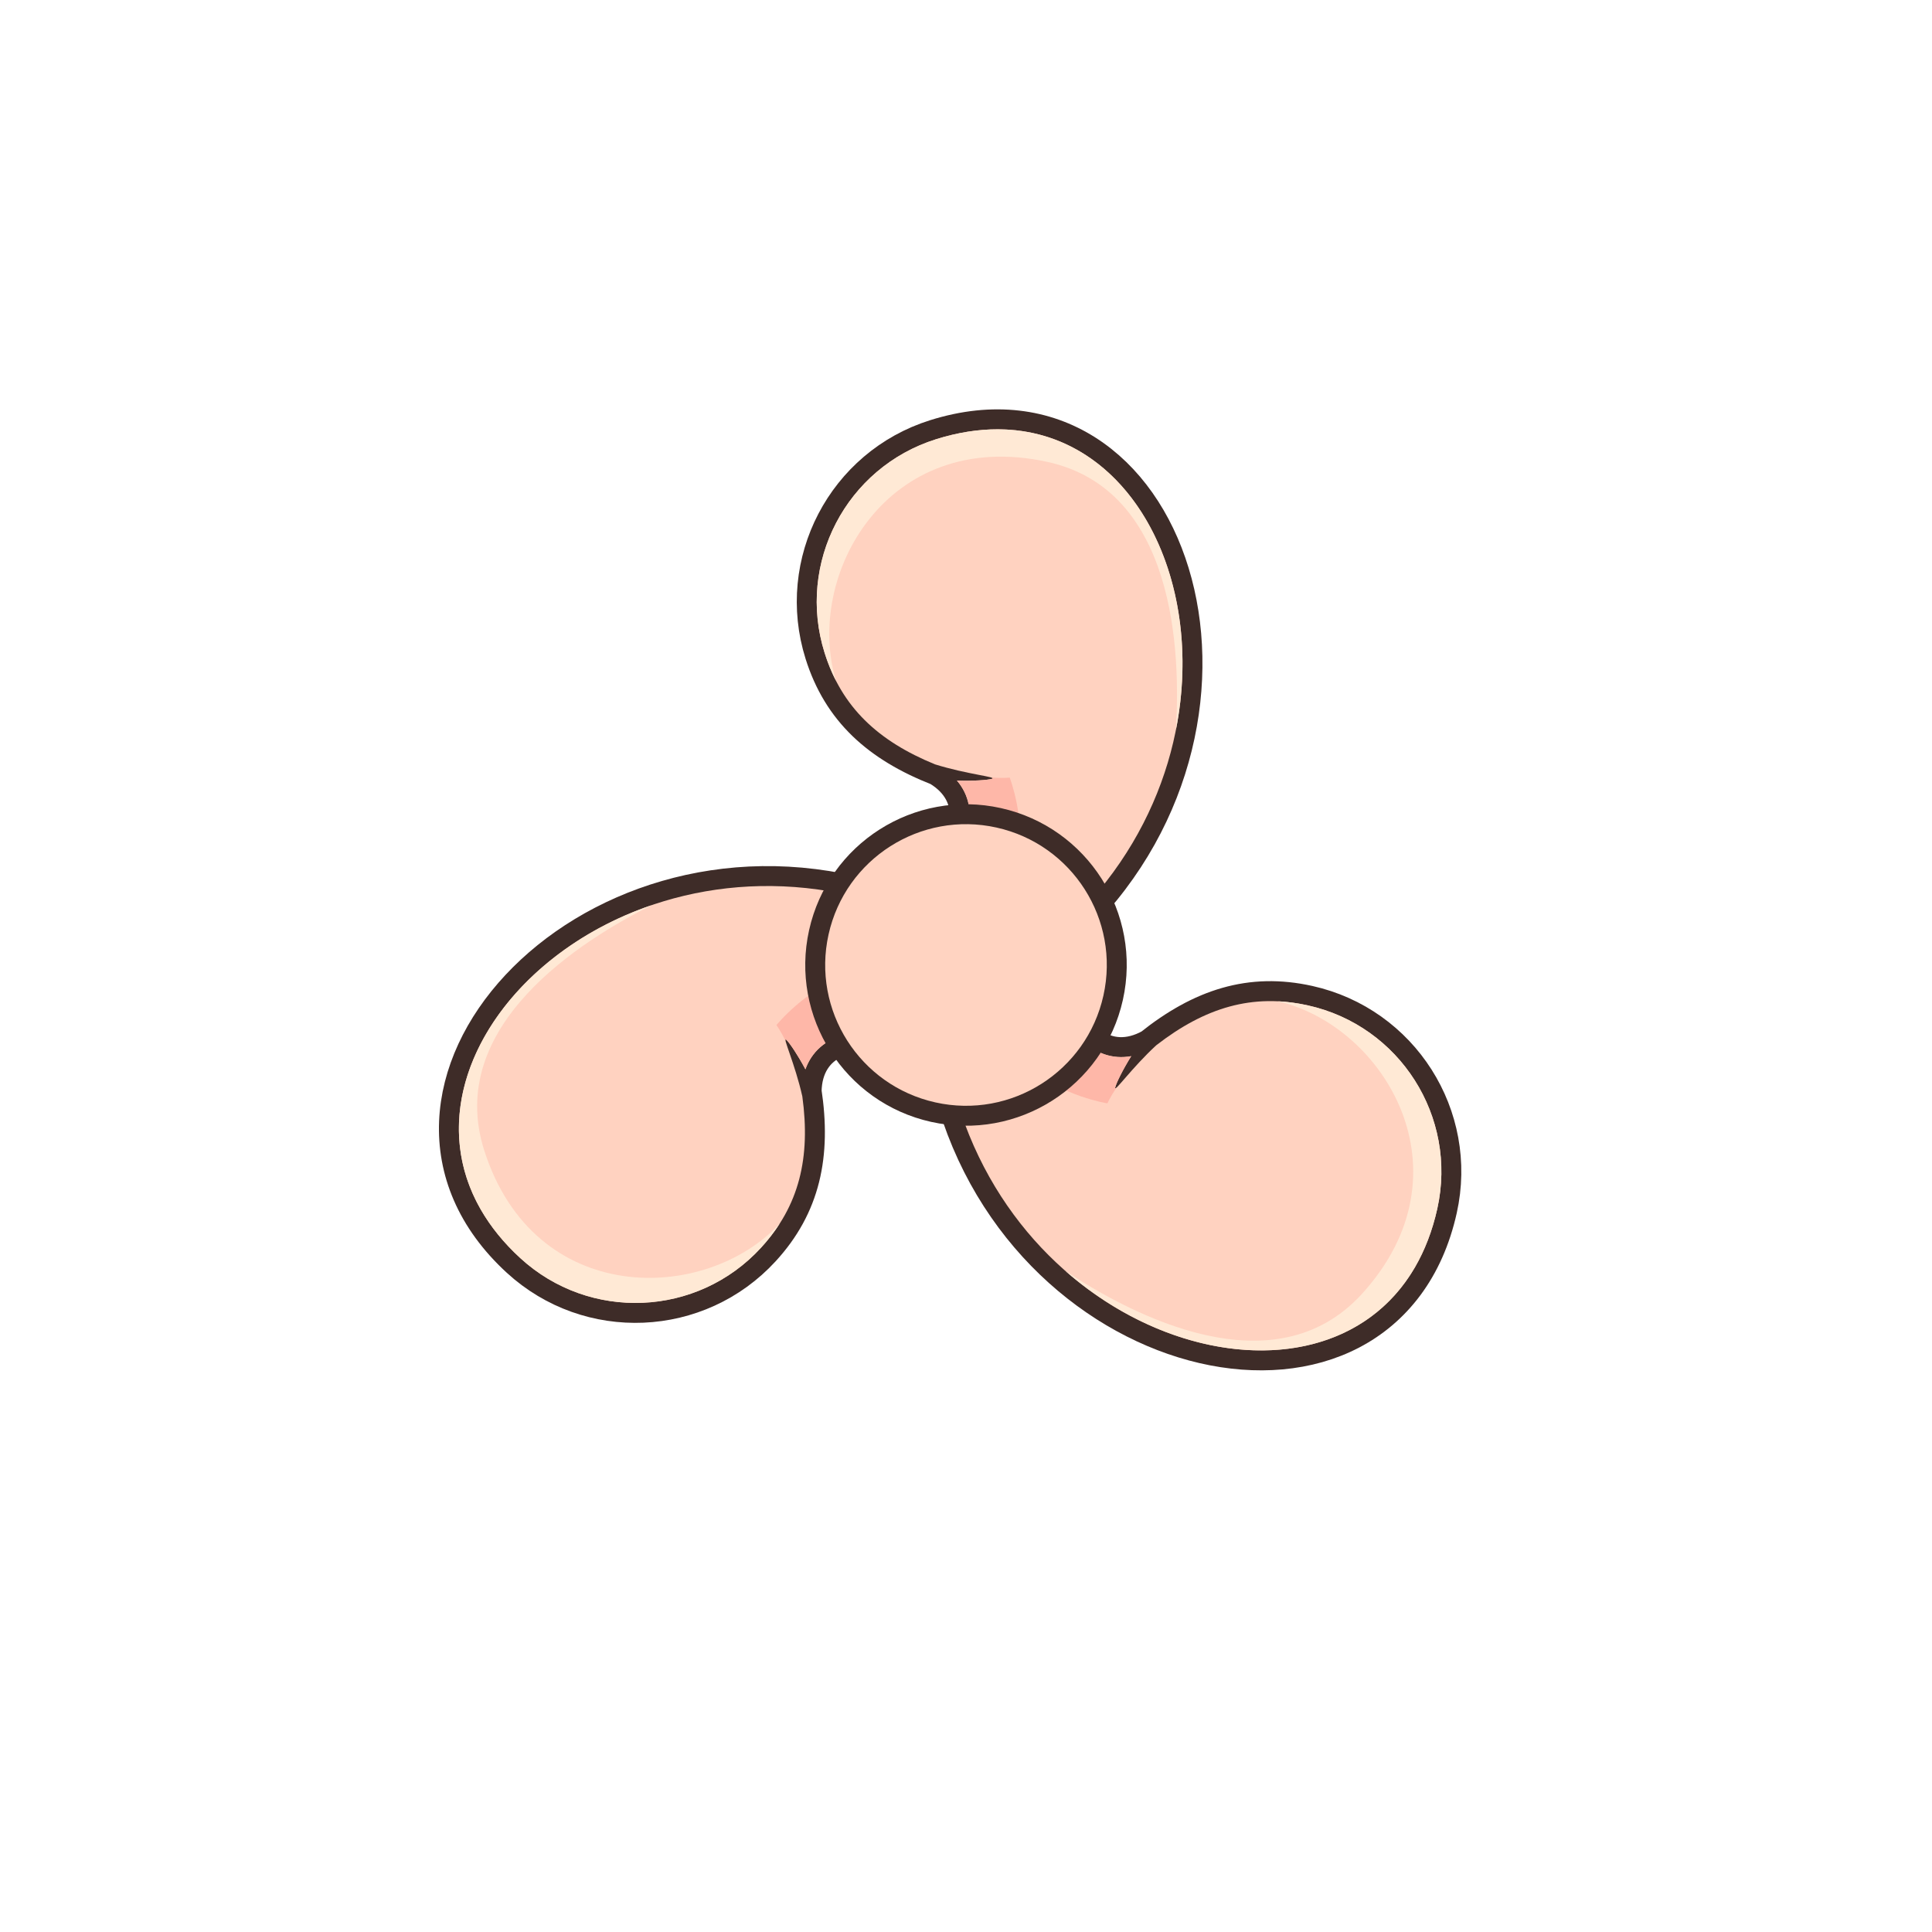
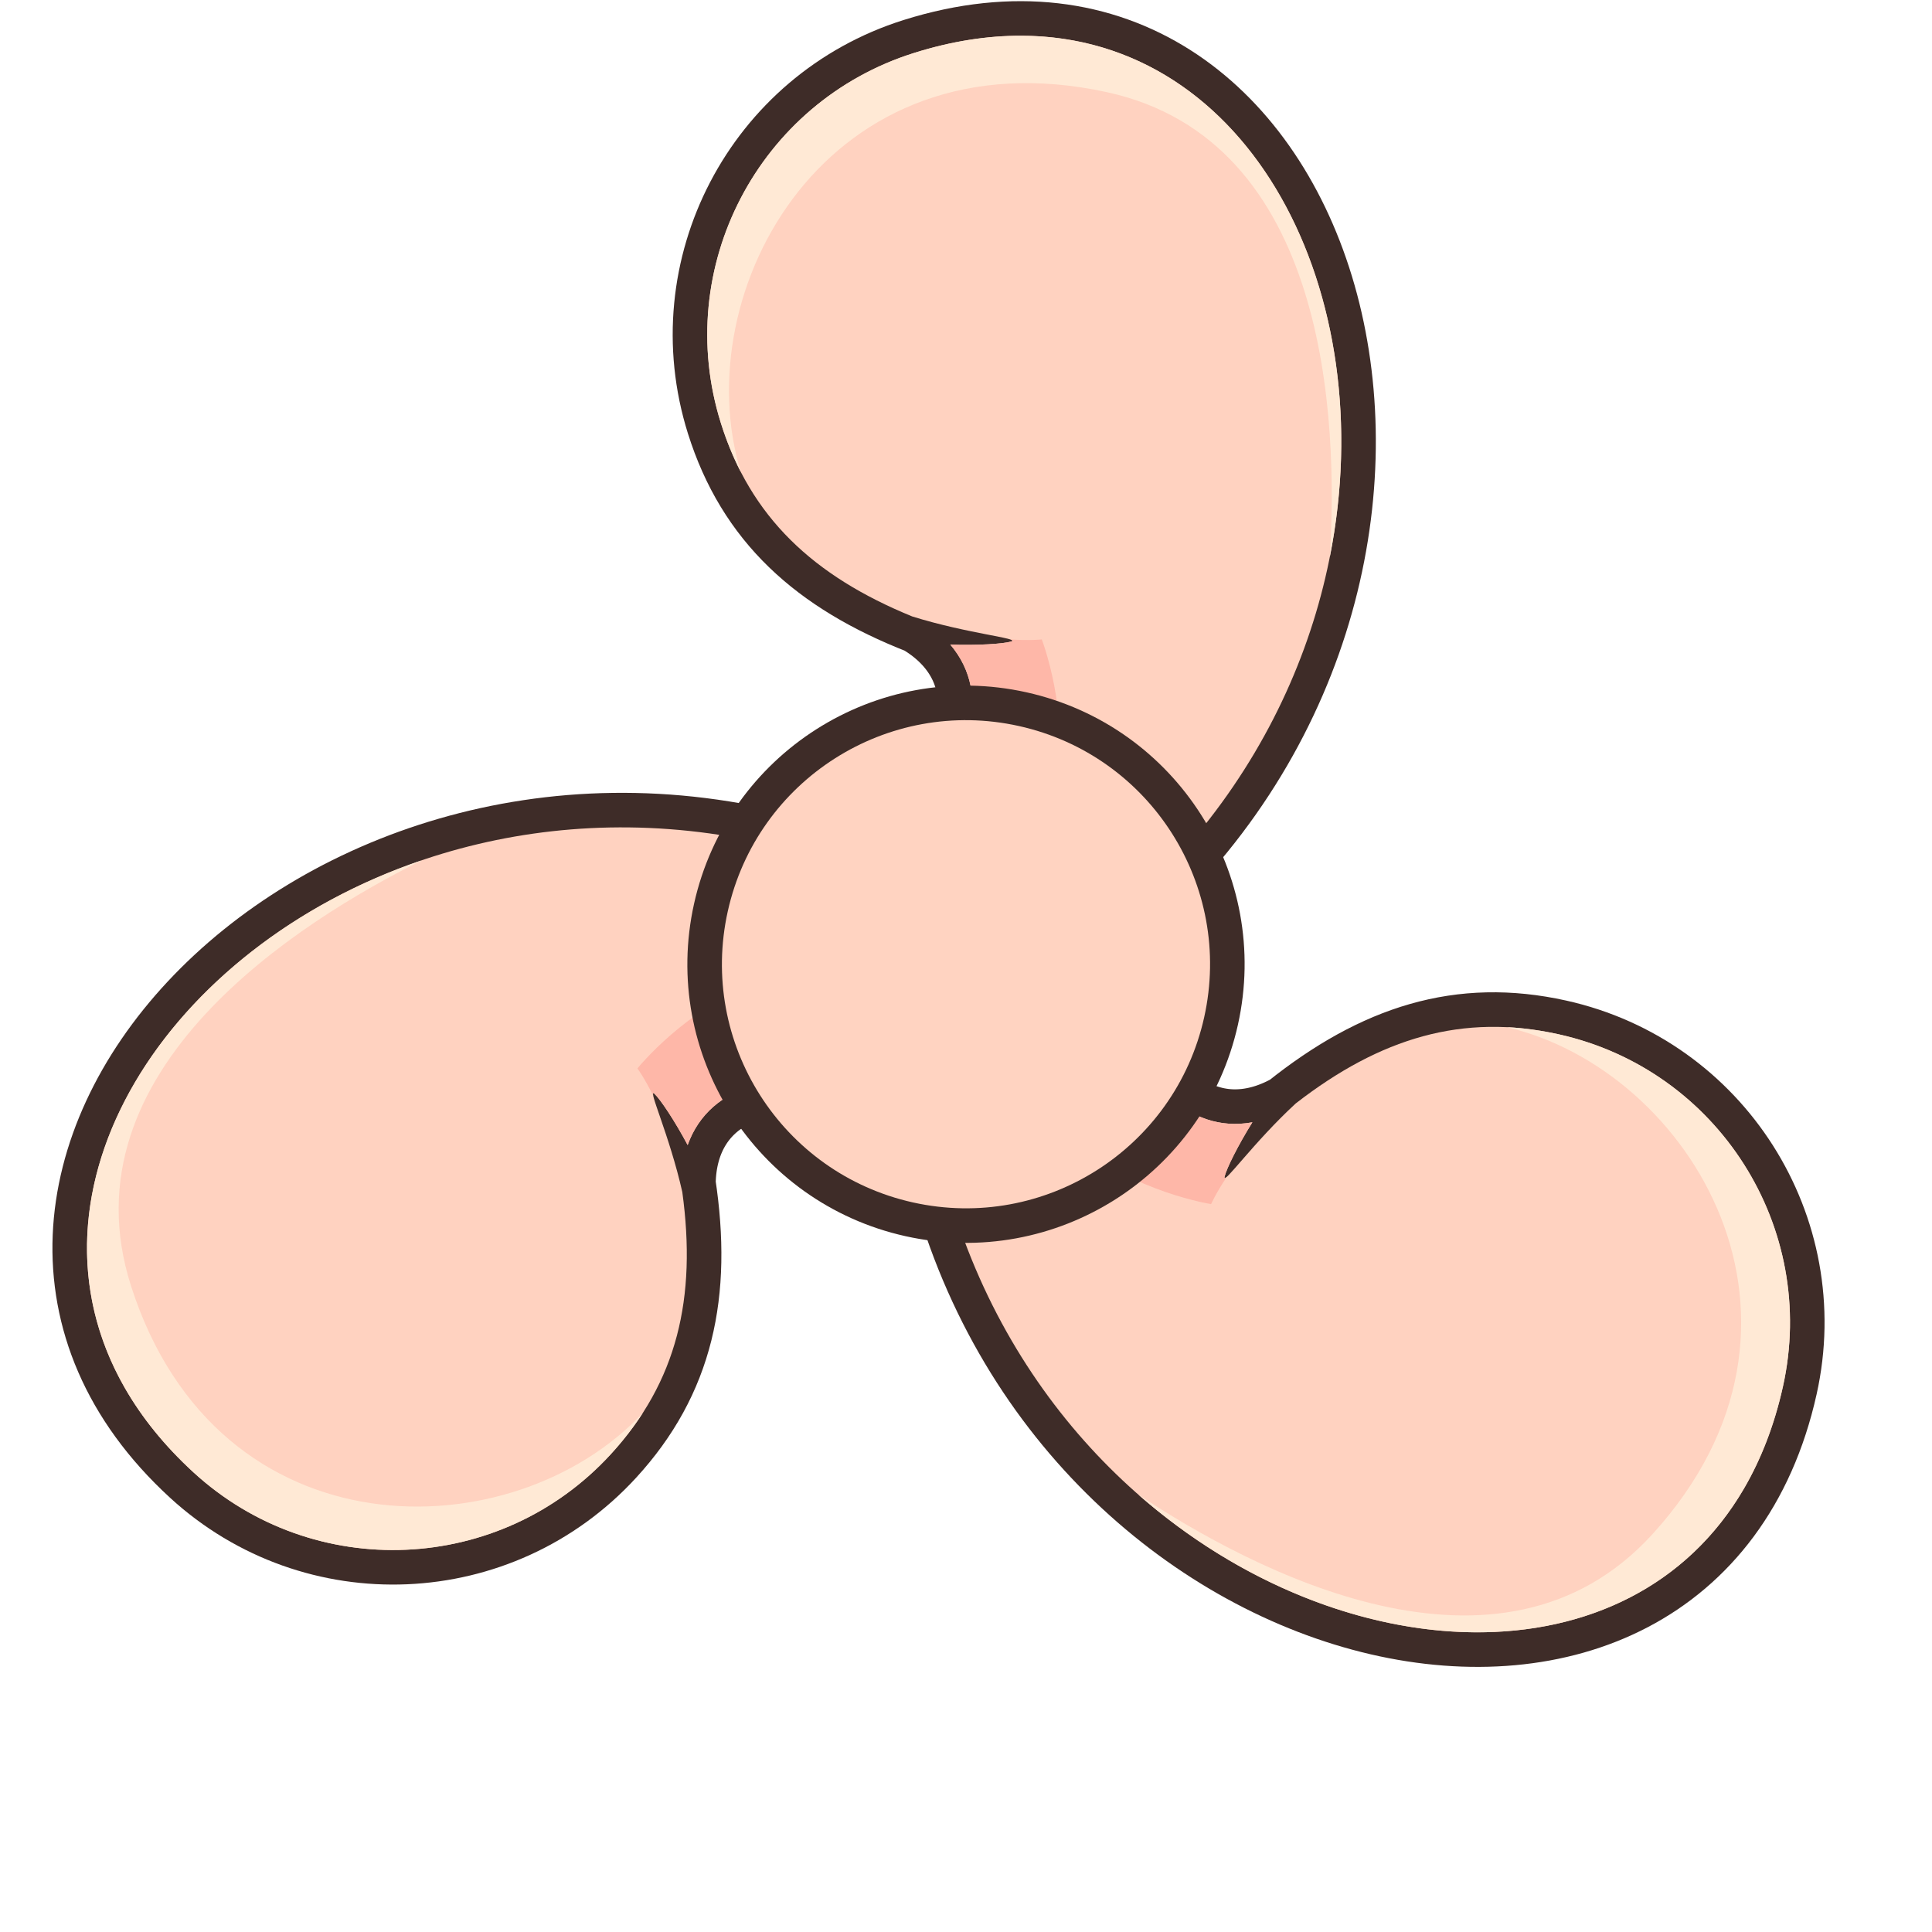
<svg xmlns="http://www.w3.org/2000/svg" width="2048" height="2048" viewBox="0 0 100 100">
-   <g transform="translate(50,50) scale(0.6) translate(-50,-50)">
+   <g transform="translate(50,50) scale(1.04) translate(-50,-50)">
    <g transform="translate(-3820.993,1171.07)">
      <g transform="matrix(0.3250272,0,0,0.3250272,3698.503,-1334.446)">
        <g id="blade-top" transform="translate(484.2453,648.1437)">
          <path id="blade-top-outline" fill="#3e2c28" stroke="#3e2c28" stroke-width="10.583" d="m 38.492,-131.463 c -23.822,7.491 -37.061,32.875 -29.57,56.697 4.645,14.771 14.649,23.869 30.495,30.07 11.992,7.114 10.234,21.406 -3.365,31.342 -6.484,5.721 -4.819,17.117 2.386,18.752 10.566,2.398 34.698,-10.338 36.754,-9.89 C 129.99,-59.18 100.058,-150.823 38.492,-131.463 Z" />
          <path id="blade-top-fill" fill="#ffd2c0" d="m 207.594,-577 c -19.548,-0.054 -40.31,3.109 -62.125,9.969 -90.036,28.312 -140.062,124.245 -111.75,214.281 17.108,54.406 53.479,88.453 110.75,111.844 31.965,9.982 62.988,12.723 57.312,14.469 -4.52,1.391 -19.542,2.346 -35.312,1.812 24.65,28.942 13.131,72.325 -30.219,104 -24.508,21.621 -18.197,64.696 9.031,70.875 39.936,9.063 131.135,-39.068 138.906,-37.375 C 471.882,-274.439 396.553,-576.476 207.594,-577 Z" transform="matrix(0.2645833,0,0,0.2645833,-6.3049604e-6,18.56249)" />
          <path id="blade-top-shadow" fill="#feb7a8" d="m 201.094,-227.625 c 1.457,0.469 1.806,0.843 0.688,1.188 -4.52,1.391 -19.542,2.346 -35.312,1.812 24.65,28.942 13.131,72.325 -30.219,104 -24.508,21.621 -18.197,64.696 9.031,70.875 7.295,1.655 16.292,1.415 26.188,-0.094 23.942,-20.637 49.875,-59.088 56.125,-92.125 8.213,-43.409 -8.188,-85.656 -8.188,-85.656 0,0 -6.41,0.792 -18.312,0 z" transform="matrix(0.2645833,0,0,0.2645833,-6.3049604e-6,18.56249)" />
          <path id="blade-top-highlight" fill="#ffe9d5" d="m 207.594,-577 c -19.548,-0.054 -40.31,3.109 -62.125,9.969 -90.036,28.312 -140.062,124.245 -111.75,214.281 3.17,10.082 6.996,19.473 11.5,28.219 -32.022,-104.796 50.337,-254.898 211.719,-219.844 128.425,27.896 134.047,190.316 129.156,269.125 30.436,-153.153 -46.17,-301.383 -178.5,-301.75 z" transform="matrix(0.2645833,0,0,0.2645833,-6.3049604e-6,18.56249)" />
        </g>
        <g id="blade-left" transform="rotate(-120,475.2837,193.3374)">
          <path id="blade-left-outline" fill="#3e2c28" stroke="#3e2c28" stroke-width="10.583" d="m 38.492,-131.463 c -23.822,7.491 -37.061,32.875 -29.57,56.697 4.645,14.771 14.649,23.869 30.495,30.07 11.992,7.114 10.234,21.406 -3.365,31.342 -6.484,5.721 -4.819,17.117 2.386,18.752 10.566,2.398 34.698,-10.338 36.754,-9.89 C 129.99,-59.18 100.058,-150.823 38.492,-131.463 Z" />
          <path id="blade-left-fill" fill="#ffd2c0" transform="matrix(0.2645833,0,0,0.2645833,-6.3049604e-6,18.56249)" d="m 207.594,-577 c -19.548,-0.054 -40.31,3.109 -62.125,9.969 -90.036,28.312 -140.062,124.245 -111.75,214.281 17.108,54.406 53.479,88.453 110.75,111.844 31.965,9.982 62.988,12.723 57.312,14.469 -4.52,1.391 -19.542,2.346 -35.312,1.812 24.65,28.942 13.131,72.325 -30.219,104 -24.508,21.621 -18.197,64.696 9.031,70.875 39.936,9.063 131.135,-39.068 138.906,-37.375 C 471.882,-274.439 396.553,-576.476 207.594,-577 Z" />
          <path id="blade-left-shadow" fill="#feb7a8" transform="matrix(0.2645833,0,0,0.2645833,-6.3049604e-6,18.56249)" d="m 201.094,-227.625 c 1.457,0.469 1.806,0.843 0.688,1.188 -4.52,1.391 -19.542,2.346 -35.312,1.812 24.65,28.942 13.131,72.325 -30.219,104 -24.508,21.621 -18.197,64.696 9.031,70.875 7.295,1.655 16.292,1.415 26.188,-0.094 23.942,-20.637 49.875,-59.088 56.125,-92.125 8.213,-43.409 -8.188,-85.656 -8.188,-85.656 0,0 -6.41,0.792 -18.312,0 z" />
          <path id="blade-left-highlight" fill="#ffe9d5" transform="matrix(0.2645833,0,0,0.2645833,-6.3049604e-6,18.56249)" d="m 207.594,-577 c -19.548,-0.054 -40.31,3.109 -62.125,9.969 -90.036,28.312 -140.062,124.245 -111.75,214.281 3.17,10.082 6.996,19.473 11.5,28.219 -32.022,-104.796 50.337,-254.898 211.719,-219.844 128.425,27.896 134.047,190.316 129.156,269.125 30.436,-153.153 -46.17,-301.383 -178.5,-301.75 z" />
        </g>
        <g id="blade-right" transform="rotate(120,101.0778,472.9166)">
          <path id="blade-right-outline" fill="#3e2c28" stroke="#3e2c28" stroke-width="10.583" d="m 38.492,-131.463 c -23.822,7.491 -37.061,32.875 -29.57,56.697 4.645,14.771 14.649,23.869 30.495,30.07 11.992,7.114 10.234,21.406 -3.365,31.342 -6.484,5.721 -4.819,17.117 2.386,18.752 10.566,2.398 34.698,-10.338 36.754,-9.89 C 129.99,-59.18 100.058,-150.823 38.492,-131.463 Z" />
          <path id="blade-right-fill" fill="#ffd2c0" d="m 207.594,-577 c -19.548,-0.054 -40.31,3.109 -62.125,9.969 -90.036,28.312 -140.062,124.245 -111.75,214.281 17.108,54.406 53.479,88.453 110.75,111.844 31.965,9.982 62.988,12.723 57.312,14.469 -4.52,1.391 -19.542,2.346 -35.312,1.812 24.65,28.942 13.131,72.325 -30.219,104 -24.508,21.621 -18.197,64.696 9.031,70.875 39.936,9.063 131.135,-39.068 138.906,-37.375 C 471.882,-274.439 396.553,-576.476 207.594,-577 Z" transform="matrix(0.2645833,0,0,0.2645833,-6.3049604e-6,18.56249)" />
          <path id="blade-right-shadow" fill="#feb7a8" d="m 201.094,-227.625 c 1.457,0.469 1.806,0.843 0.688,1.188 -4.52,1.391 -19.542,2.346 -35.312,1.812 24.65,28.942 13.131,72.325 -30.219,104 -24.508,21.621 -18.197,64.696 9.031,70.875 7.295,1.655 16.292,1.415 26.188,-0.094 23.942,-20.637 49.875,-59.088 56.125,-92.125 8.213,-43.409 -8.188,-85.656 -8.188,-85.656 0,0 -6.41,0.792 -18.312,0 z" transform="matrix(0.2645833,0,0,0.2645833,-6.3049604e-6,18.56249)" />
          <path id="blade-right-highlight" fill="#ffe9d5" d="m 207.594,-577 c -19.548,-0.054 -40.31,3.109 -62.125,9.969 -90.036,28.312 -140.062,124.245 -111.75,214.281 3.17,10.082 6.996,19.473 11.5,28.219 -32.022,-104.796 50.337,-254.898 211.719,-219.844 128.425,27.896 134.047,190.316 129.156,269.125 30.436,-153.153 -46.17,-301.383 -178.5,-301.75 z" transform="matrix(0.2645833,0,0,0.2645833,-6.3049604e-6,18.56249)" />
        </g>
        <circle id="circle-center-outline" transform="rotate(102.544)" stroke="#3e2c28" stroke-width="10.583" cx="525.293" cy="-660.548" r="37.366" />
        <circle id="circle-center-fill" transform="rotate(102.544)" fill="#ffd3c1" cx="525.293" cy="-660.548" r="37.366" />
      </g>
    </g>
  </g>
</svg>
